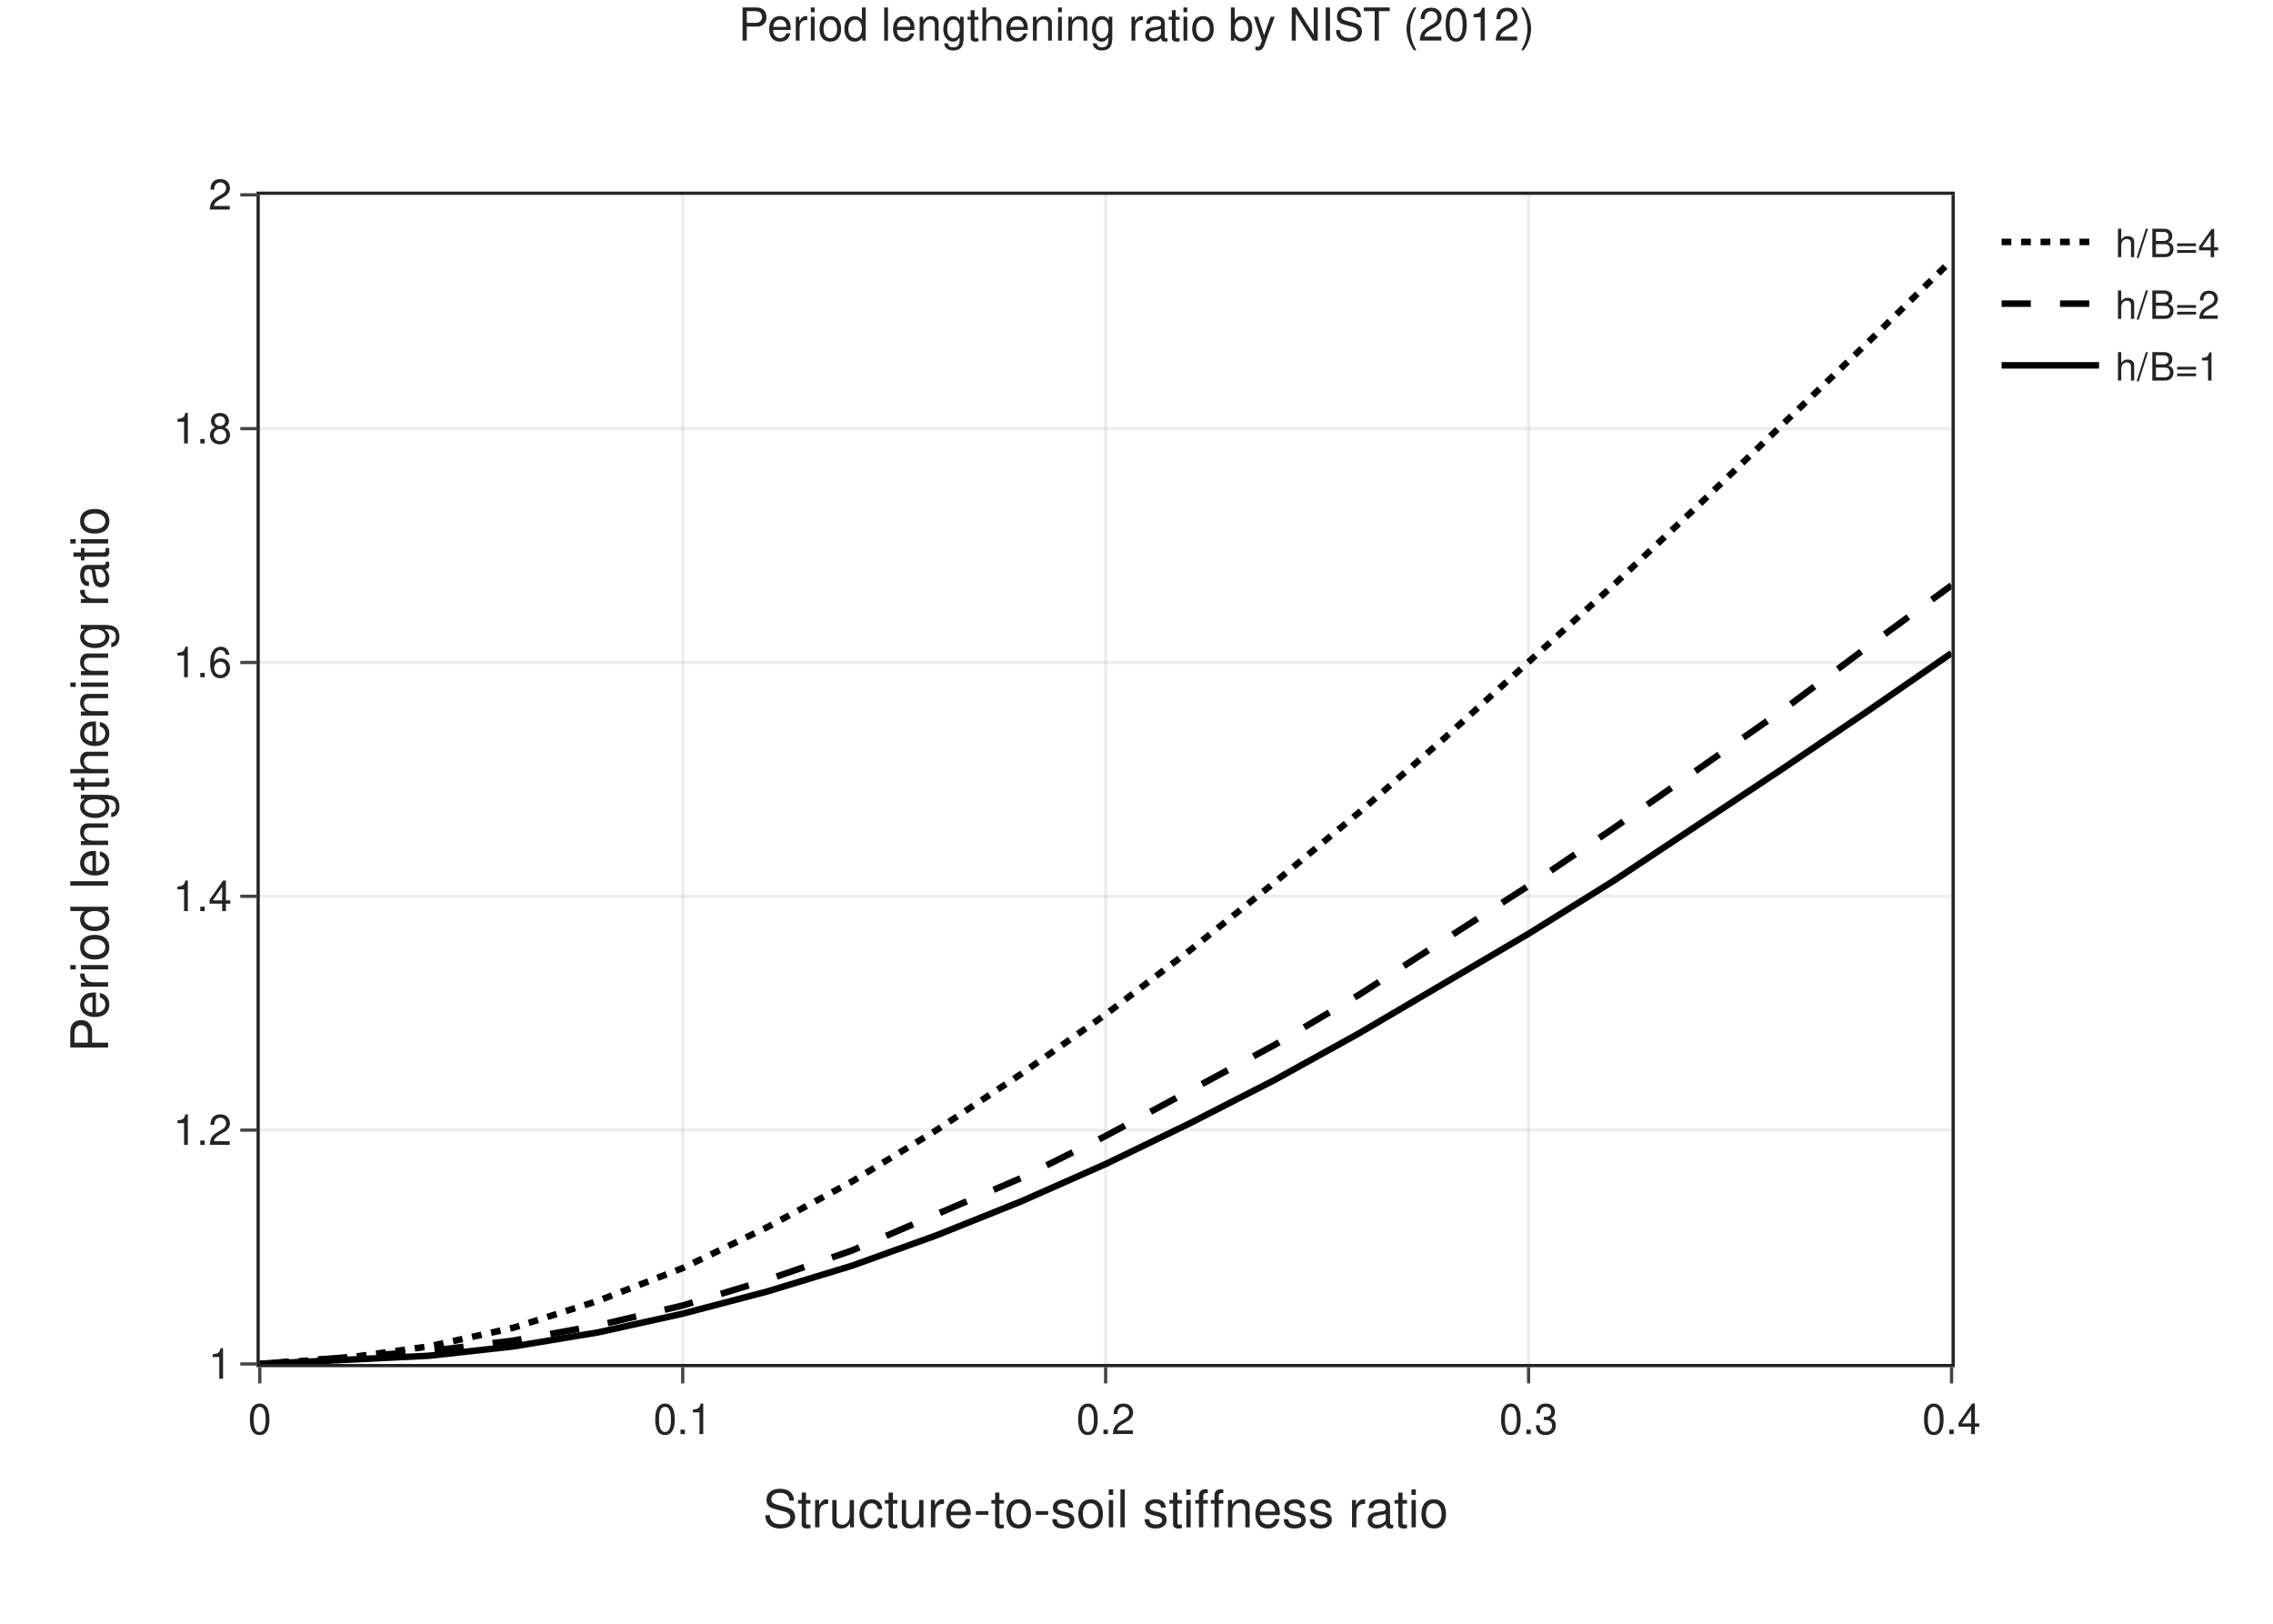
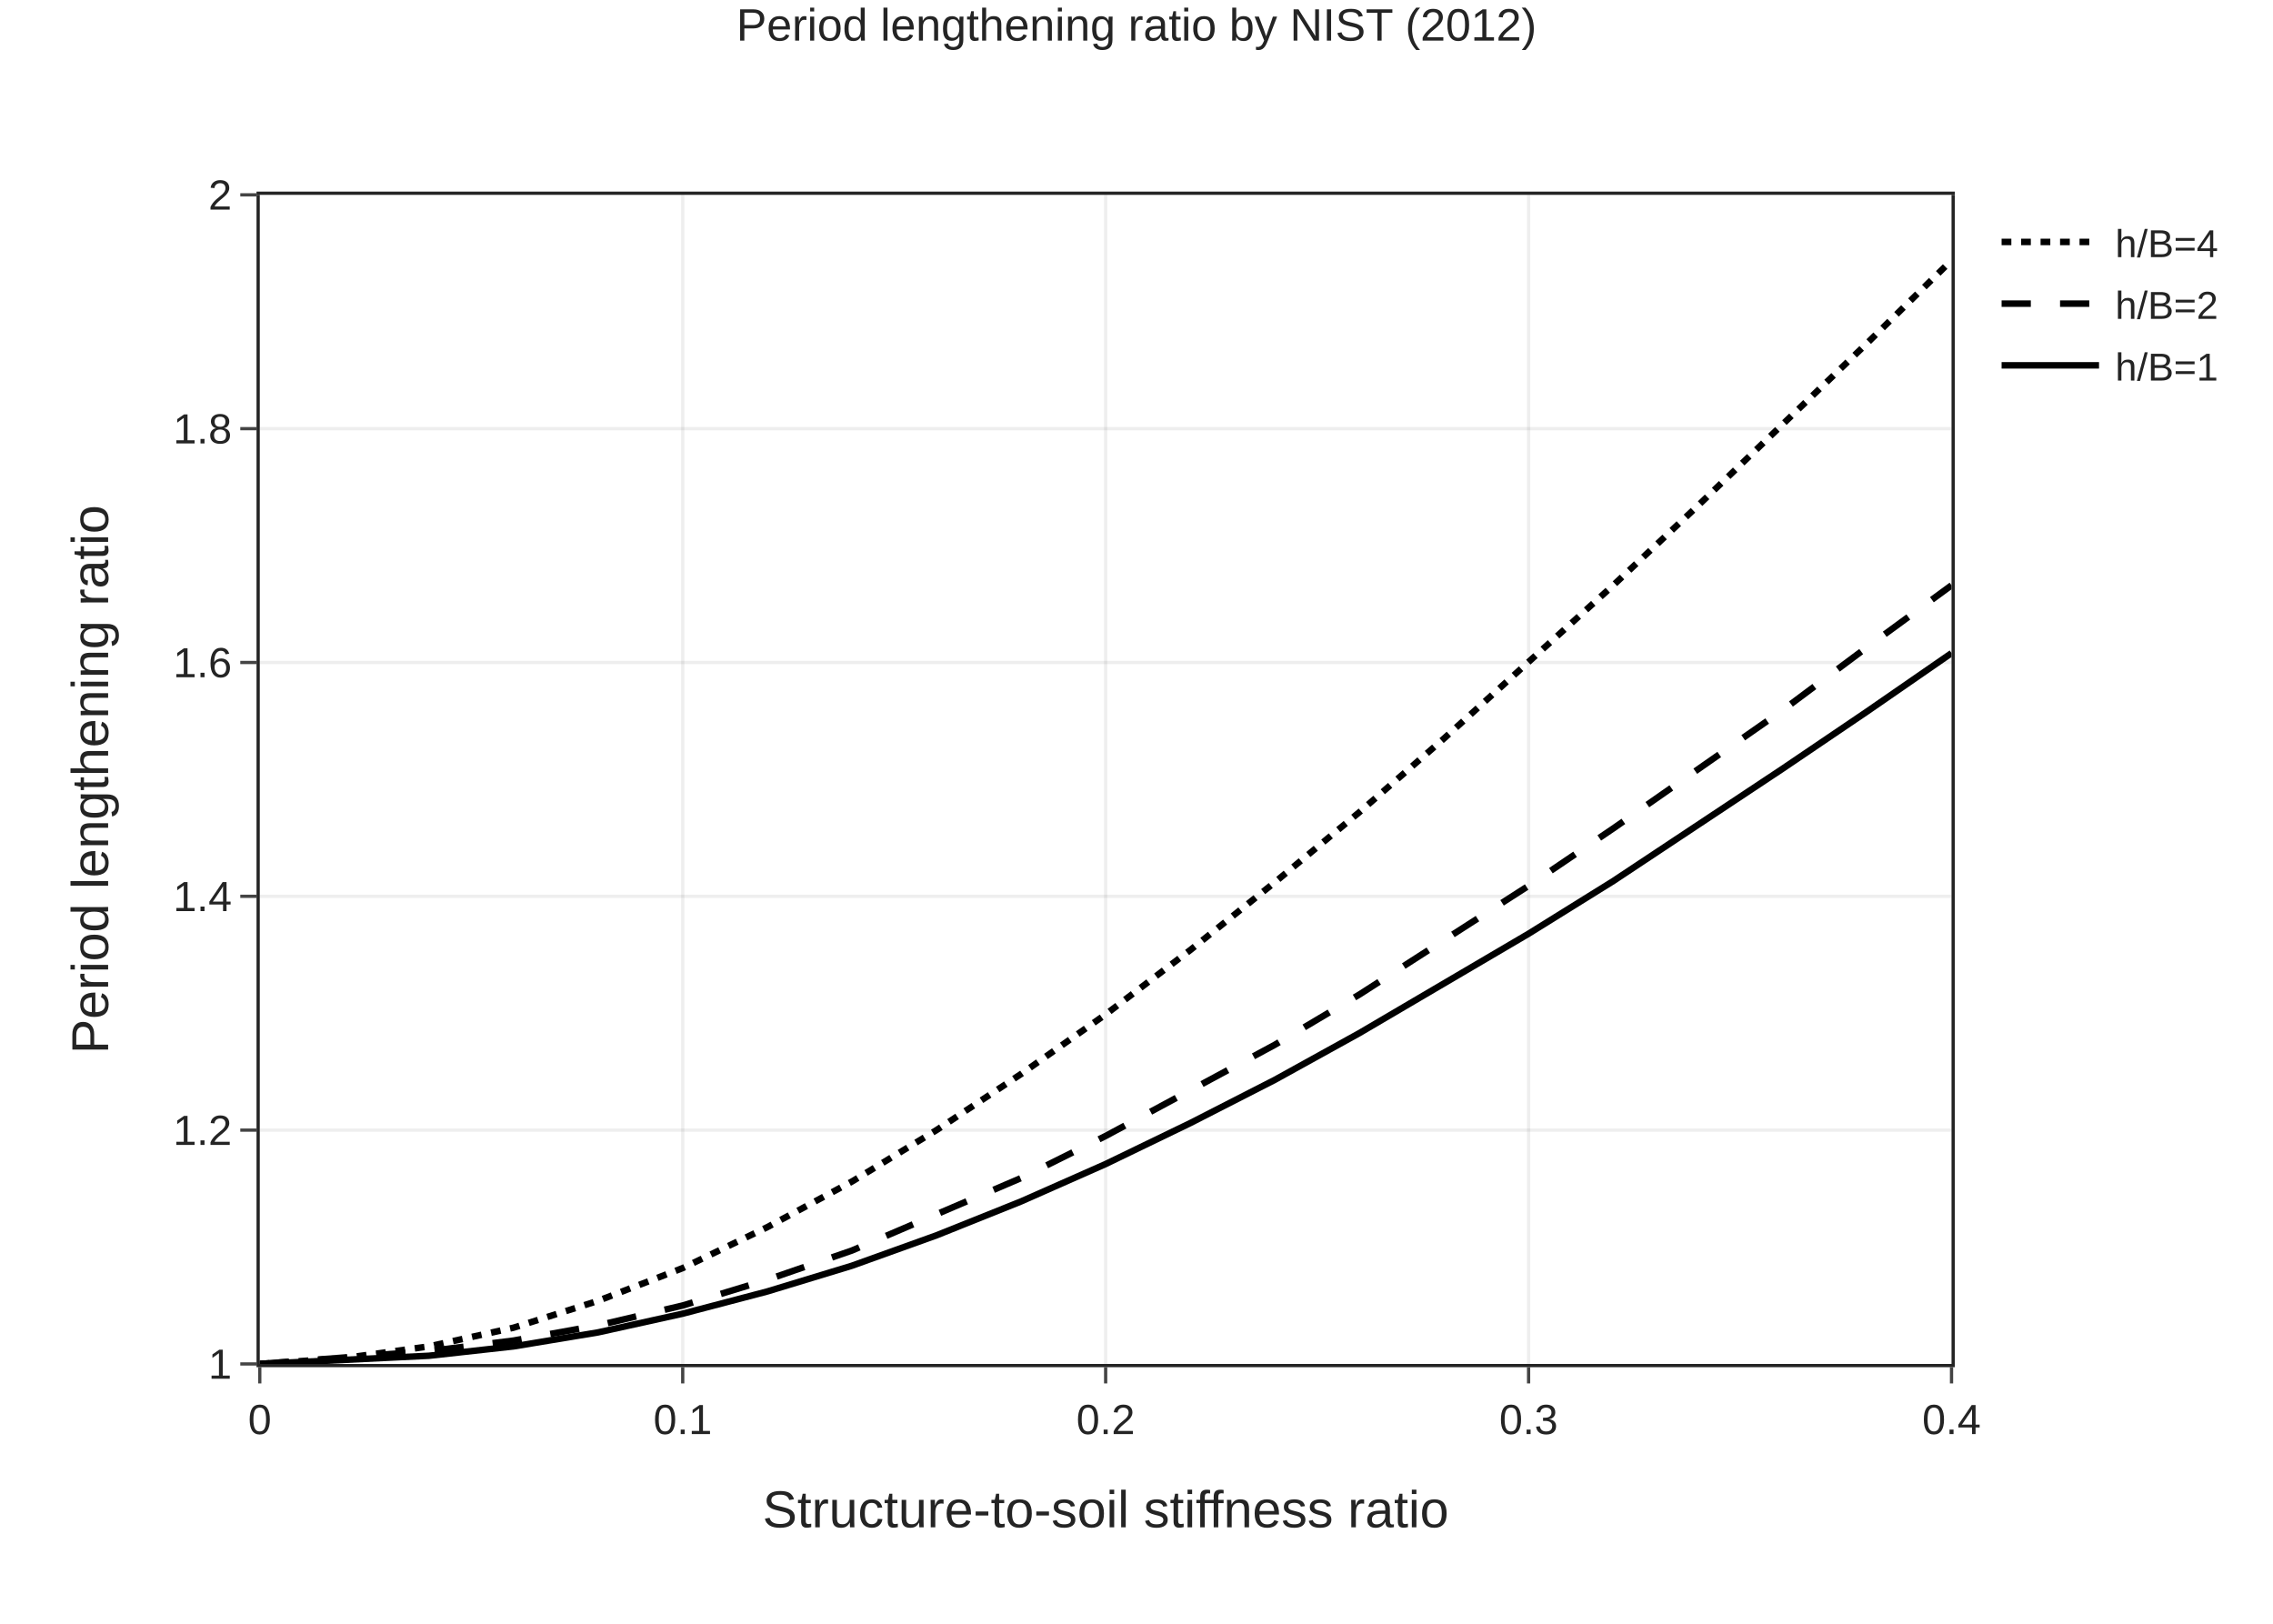
<svg xmlns="http://www.w3.org/2000/svg" class="main-svg" width="700" height="500" style="" viewBox="0 0 700 500">
  <rect x="0" y="0" width="700" height="500" style="fill: rgb(255, 255, 255); fill-opacity: 1;" />
-   <defs id="defs-ad141b">
+   <defs id="defs-1f691e">
    <g class="clips">
-       <clipPath id="clipad141bxyplot" class="plotclip">
+       <clipPath id="clip1f691exyplot" class="plotclip">
        <rect width="521" height="360" />
      </clipPath>
-       <clipPath class="axesclip" id="clipad141bx">
+       <clipPath class="axesclip" id="clip1f691ex">
        <rect x="80" y="0" width="521" height="500" />
      </clipPath>
-       <clipPath class="axesclip" id="clipad141by">
+       <clipPath class="axesclip" id="clip1f691ey">
        <rect x="0" y="60" width="700" height="360" />
      </clipPath>
-       <clipPath class="axesclip" id="clipad141bxy">
+       <clipPath class="axesclip" id="clip1f691exy">
        <rect x="80" y="60" width="521" height="360" />
      </clipPath>
    </g>
    <g class="gradients" />
    <g class="patterns" />
  </defs>
  <g class="bglayer" />
  <g class="layer-below">
    <g class="imagelayer" />
    <g class="shapelayer" />
  </g>
  <g class="cartesianlayer">
    <g class="subplot xy">
      <g class="layer-subplot">
        <g class="shapelayer" />
        <g class="imagelayer" />
      </g>
      <g class="minor-gridlayer">
        <g class="x" />
        <g class="y" />
      </g>
      <g class="gridlayer">
        <g class="x">
          <path class="xgrid crisp" transform="translate(210.25,0)" d="M0,60v360" style="stroke: rgb(0, 0, 0); stroke-opacity: 0.07; stroke-width: 1px;" />
          <path class="xgrid crisp" transform="translate(340.5,0)" d="M0,60v360" style="stroke: rgb(0, 0, 0); stroke-opacity: 0.07; stroke-width: 1px;" />
          <path class="xgrid crisp" transform="translate(470.75,0)" d="M0,60v360" style="stroke: rgb(0, 0, 0); stroke-opacity: 0.07; stroke-width: 1px;" />
        </g>
        <g class="y">
          <path class="ygrid crisp" transform="translate(0,348)" d="M80,0h521" style="stroke: rgb(0, 0, 0); stroke-opacity: 0.07; stroke-width: 1px;" />
          <path class="ygrid crisp" transform="translate(0,276)" d="M80,0h521" style="stroke: rgb(0, 0, 0); stroke-opacity: 0.07; stroke-width: 1px;" />
          <path class="ygrid crisp" transform="translate(0,204)" d="M80,0h521" style="stroke: rgb(0, 0, 0); stroke-opacity: 0.07; stroke-width: 1px;" />
          <path class="ygrid crisp" transform="translate(0,132)" d="M80,0h521" style="stroke: rgb(0, 0, 0); stroke-opacity: 0.07; stroke-width: 1px;" />
        </g>
      </g>
      <g class="zerolinelayer" />
      <g class="layer-between">
        <g class="shapelayer" />
        <g class="imagelayer" />
      </g>
      <path class="xlines-below" />
      <path class="ylines-below" />
      <g class="overlines-below" />
      <g class="xaxislayer-below" />
      <g class="yaxislayer-below" />
      <g class="overaxes-below" />
      <g class="overplot">
-         <g class="xy" transform="translate(80,60)" clip-path="url(#clipad141bxyplot)">
+         <g class="xy" transform="translate(80,60)" clip-path="url(#clip1f691exyplot)">
          <g class="scatterlayer mlayer">
-             <g class="trace scatter trace982451" style="stroke-miterlimit: 2; opacity: 1;">
+             <g class="trace scatter trace687cab" style="stroke-miterlimit: 2; opacity: 1;">
              <g class="fills" />
              <g class="errorbars" />
              <g class="lines">
                <path class="js-line" d="M0,360L26.05,358.2L52.1,354.6L78.15,348.84L104.2,340.56L130.25,330.48L156.3,317.88L182.35,303.84L208.4,288L234.45,270.72L260.5,252.36L286.55,232.56L312.6,211.68L338.65,190.08L364.7,167.4L416.8,120.24L442.85,95.76L494.95,45.72L521,20.16" style="vector-effect: none; fill: none; stroke: rgb(0, 0, 0); stroke-opacity: 1; stroke-dasharray: 3px, 3px; stroke-width: 2px; opacity: 1;" />
              </g>
              <g class="points" />
              <g class="text" />
            </g>
-             <g class="trace scatter trace54bcf1" style="stroke-miterlimit: 2; opacity: 1;">
+             <g class="trace scatter traceb00785" style="stroke-miterlimit: 2; opacity: 1;">
              <g class="fills" />
              <g class="errorbars" />
              <g class="lines">
                <path class="js-line" d="M0,360L52.1,356.04L78.15,352.8L104.2,348.12L130.25,342L156.3,334.08L182.35,325.08L234.45,302.76L260.5,289.8L312.6,261.72L338.65,246.24L390.75,212.76L416.8,195.12L468.9,158.76L494.95,139.32L521,120.24" style="vector-effect: none; fill: none; stroke: rgb(0, 0, 0); stroke-opacity: 1; stroke-dasharray: 9px, 9px; stroke-width: 2px; opacity: 1;" />
              </g>
              <g class="points" />
              <g class="text" />
            </g>
-             <g class="trace scatter traced89b59" style="stroke-miterlimit: 2; opacity: 1;">
+             <g class="trace scatter trace806f9f" style="stroke-miterlimit: 2; opacity: 1;">
              <g class="fills" />
              <g class="errorbars" />
              <g class="lines">
                <path class="js-line" d="M0,360L52.1,357.48L78.15,354.6L104.2,350.28L130.25,344.52L156.3,337.68L182.35,329.76L208.4,320.4L234.45,309.96L260.5,298.44L286.55,285.84L312.6,272.52L338.65,258.12L390.75,227.52L416.8,211.32L468.9,176.76L494.95,159.12L521,141.12" style="vector-effect: none; fill: none; stroke: rgb(0, 0, 0); stroke-opacity: 1; stroke-width: 2px; opacity: 1;" />
              </g>
              <g class="points" />
              <g class="text" />
            </g>
-             <g class="trace scatter trace7ab796" style="stroke-miterlimit: 2; opacity: 1;">
+             <g class="trace scatter traceaa8e27" style="stroke-miterlimit: 2; opacity: 1;">
              <g class="fills" />
              <g class="errorbars" />
              <g class="lines" />
              <g class="points" />
              <g class="text" />
            </g>
          </g>
        </g>
      </g>
      <g class="zerolinelayer-above" />
      <path class="xlines-above crisp" d="M79,420.5H602M79,59.5H602" style="fill: none; stroke-width: 1px; stroke: rgb(36, 36, 36); stroke-opacity: 1;" />
      <path class="ylines-above crisp" d="M79.5,60V420M601.5,60V420" style="fill: none; stroke-width: 1px; stroke: rgb(36, 36, 36); stroke-opacity: 1;" />
      <g class="overlines-above" />
      <g class="xaxislayer-above">
        <path class="xtick ticks crisp" d="M0,421v5" transform="translate(80,0)" style="stroke: rgb(68, 68, 68); stroke-opacity: 1; stroke-width: 1px;" />
        <path class="xtick ticks crisp" d="M0,421v5" transform="translate(210.25,0)" style="stroke: rgb(68, 68, 68); stroke-opacity: 1; stroke-width: 1px;" />
        <path class="xtick ticks crisp" d="M0,421v5" transform="translate(340.5,0)" style="stroke: rgb(68, 68, 68); stroke-opacity: 1; stroke-width: 1px;" />
        <path class="xtick ticks crisp" d="M0,421v5" transform="translate(470.75,0)" style="stroke: rgb(68, 68, 68); stroke-opacity: 1; stroke-width: 1px;" />
        <path class="xtick ticks crisp" d="M0,421v5" transform="translate(601,0)" style="stroke: rgb(68, 68, 68); stroke-opacity: 1; stroke-width: 1px;" />
        <g class="xtick">
-           <text text-anchor="middle" x="0" y="441.6" transform="translate(80,0)" style="font-family: Helvetica; font-size: 13px; fill: rgb(36, 36, 36); fill-opacity: 1; white-space: pre;">0</text>
-         </g>
-         <g class="xtick">
-           <text text-anchor="middle" x="0" y="441.6" style="font-family: Helvetica; font-size: 13px; fill: rgb(36, 36, 36); fill-opacity: 1; white-space: pre;" transform="translate(210.25,0)">0.1</text>
-         </g>
-         <g class="xtick">
-           <text text-anchor="middle" x="0" y="441.6" style="font-family: Helvetica; font-size: 13px; fill: rgb(36, 36, 36); fill-opacity: 1; white-space: pre;" transform="translate(340.5,0)">0.2</text>
-         </g>
-         <g class="xtick">
-           <text text-anchor="middle" x="0" y="441.6" style="font-family: Helvetica; font-size: 13px; fill: rgb(36, 36, 36); fill-opacity: 1; white-space: pre;" transform="translate(470.75,0)">0.3</text>
-         </g>
-         <g class="xtick">
-           <text text-anchor="middle" x="0" y="441.6" style="font-family: Helvetica; font-size: 13px; fill: rgb(36, 36, 36); fill-opacity: 1; white-space: pre;" transform="translate(601,0)">0.4</text>
+           <text text-anchor="middle" x="0" y="441.6" transform="translate(80,0)" style="font-family: Arial; font-size: 13px; fill: rgb(36, 36, 36); fill-opacity: 1; white-space: pre;">0</text>
+         </g>
+         <g class="xtick">
+           <text text-anchor="middle" x="0" y="441.6" style="font-family: Arial; font-size: 13px; fill: rgb(36, 36, 36); fill-opacity: 1; white-space: pre;" transform="translate(210.25,0)">0.1</text>
+         </g>
+         <g class="xtick">
+           <text text-anchor="middle" x="0" y="441.6" style="font-family: Arial; font-size: 13px; fill: rgb(36, 36, 36); fill-opacity: 1; white-space: pre;" transform="translate(340.5,0)">0.2</text>
+         </g>
+         <g class="xtick">
+           <text text-anchor="middle" x="0" y="441.6" style="font-family: Arial; font-size: 13px; fill: rgb(36, 36, 36); fill-opacity: 1; white-space: pre;" transform="translate(470.75,0)">0.3</text>
+         </g>
+         <g class="xtick">
+           <text text-anchor="middle" x="0" y="441.6" style="font-family: Arial; font-size: 13px; fill: rgb(36, 36, 36); fill-opacity: 1; white-space: pre;" transform="translate(601,0)">0.4</text>
        </g>
      </g>
      <g class="yaxislayer-above">
        <path class="ytick ticks crisp" d="M79,0h-5" transform="translate(0,420)" style="stroke: rgb(68, 68, 68); stroke-opacity: 1; stroke-width: 1px;" />
        <path class="ytick ticks crisp" d="M79,0h-5" transform="translate(0,348)" style="stroke: rgb(68, 68, 68); stroke-opacity: 1; stroke-width: 1px;" />
        <path class="ytick ticks crisp" d="M79,0h-5" transform="translate(0,276)" style="stroke: rgb(68, 68, 68); stroke-opacity: 1; stroke-width: 1px;" />
        <path class="ytick ticks crisp" d="M79,0h-5" transform="translate(0,204)" style="stroke: rgb(68, 68, 68); stroke-opacity: 1; stroke-width: 1px;" />
        <path class="ytick ticks crisp" d="M79,0h-5" transform="translate(0,132)" style="stroke: rgb(68, 68, 68); stroke-opacity: 1; stroke-width: 1px;" />
        <path class="ytick ticks crisp" d="M79,0h-5" transform="translate(0,60)" style="stroke: rgb(68, 68, 68); stroke-opacity: 1; stroke-width: 1px;" />
        <g class="ytick">
-           <text text-anchor="end" x="71.4" y="4.55" transform="translate(0,420)" style="font-family: Helvetica; font-size: 13px; fill: rgb(36, 36, 36); fill-opacity: 1; white-space: pre;">1</text>
-         </g>
-         <g class="ytick">
-           <text text-anchor="end" x="71.4" y="4.55" style="font-family: Helvetica; font-size: 13px; fill: rgb(36, 36, 36); fill-opacity: 1; white-space: pre;" transform="translate(0,348)">1.2</text>
-         </g>
-         <g class="ytick">
-           <text text-anchor="end" x="71.4" y="4.55" style="font-family: Helvetica; font-size: 13px; fill: rgb(36, 36, 36); fill-opacity: 1; white-space: pre;" transform="translate(0,276)">1.4</text>
-         </g>
-         <g class="ytick">
-           <text text-anchor="end" x="71.4" y="4.55" style="font-family: Helvetica; font-size: 13px; fill: rgb(36, 36, 36); fill-opacity: 1; white-space: pre;" transform="translate(0,204)">1.6</text>
-         </g>
-         <g class="ytick">
-           <text text-anchor="end" x="71.4" y="4.55" style="font-family: Helvetica; font-size: 13px; fill: rgb(36, 36, 36); fill-opacity: 1; white-space: pre;" transform="translate(0,132)">1.8</text>
-         </g>
-         <g class="ytick">
-           <text text-anchor="end" x="71.4" y="4.55" style="font-family: Helvetica; font-size: 13px; fill: rgb(36, 36, 36); fill-opacity: 1; white-space: pre;" transform="translate(0,60)">2</text>
+           <text text-anchor="end" x="71.4" y="4.55" transform="translate(0,420)" style="font-family: Arial; font-size: 13px; fill: rgb(36, 36, 36); fill-opacity: 1; white-space: pre;">1</text>
+         </g>
+         <g class="ytick">
+           <text text-anchor="end" x="71.4" y="4.55" style="font-family: Arial; font-size: 13px; fill: rgb(36, 36, 36); fill-opacity: 1; white-space: pre;" transform="translate(0,348)">1.2</text>
+         </g>
+         <g class="ytick">
+           <text text-anchor="end" x="71.4" y="4.55" style="font-family: Arial; font-size: 13px; fill: rgb(36, 36, 36); fill-opacity: 1; white-space: pre;" transform="translate(0,276)">1.4</text>
+         </g>
+         <g class="ytick">
+           <text text-anchor="end" x="71.4" y="4.55" style="font-family: Arial; font-size: 13px; fill: rgb(36, 36, 36); fill-opacity: 1; white-space: pre;" transform="translate(0,204)">1.6</text>
+         </g>
+         <g class="ytick">
+           <text text-anchor="end" x="71.4" y="4.55" style="font-family: Arial; font-size: 13px; fill: rgb(36, 36, 36); fill-opacity: 1; white-space: pre;" transform="translate(0,132)">1.8</text>
+         </g>
+         <g class="ytick">
+           <text text-anchor="end" x="71.4" y="4.55" style="font-family: Arial; font-size: 13px; fill: rgb(36, 36, 36); fill-opacity: 1; white-space: pre;" transform="translate(0,60)">2</text>
        </g>
      </g>
      <g class="overaxes-above" />
    </g>
  </g>
  <g class="polarlayer" />
  <g class="smithlayer" />
  <g class="ternarylayer" />
  <g class="geolayer" />
  <g class="funnelarealayer" />
  <g class="pielayer" />
  <g class="iciclelayer" />
  <g class="treemaplayer" />
  <g class="sunburstlayer" />
  <g class="glimages" />
-   <defs id="topdefs-ad141b">
+   <defs id="topdefs-1f691e">
    <g class="clips" />
-     <clipPath id="legendad141b">
+     <clipPath id="legend1f691e">
      <rect width="77" height="67" x="0" y="0" />
    </clipPath>
  </defs>
  <g class="layer-above">
    <g class="imagelayer" />
    <g class="shapelayer" />
  </g>
  <g class="infolayer">
    <g class="legend" pointer-events="all" transform="translate(611.42,60)">
      <rect class="bg" shape-rendering="crispEdges" style="stroke: rgb(68, 68, 68); stroke-opacity: 1; fill: rgb(255, 255, 255); fill-opacity: 1; stroke-width: 0px;" width="77" height="67" x="0" y="0" />
-       <g class="scrollbox" transform="" clip-path="url(#legendad141b)">
+       <g class="scrollbox" transform="" clip-path="url(#legend1f691e)">
        <g class="groups" transform="">
          <g class="traces" transform="translate(0,14.5)" style="opacity: 1;">
-             <text class="legendtext" text-anchor="start" x="40" y="4.68" style="font-family: Helvetica; font-size: 12px; fill: rgb(36, 36, 36); fill-opacity: 1; white-space: pre;">h/B=4</text>
+             <text class="legendtext" text-anchor="start" x="40" y="4.68" style="font-family: Arial; font-size: 12px; fill: rgb(36, 36, 36); fill-opacity: 1; white-space: pre;">h/B=4</text>
            <g class="layers" style="opacity: 1;">
              <g class="legendfill" />
              <g class="legendlines">
                <path class="js-line" d="M5,0h30" style="fill: none; stroke: rgb(0, 0, 0); stroke-opacity: 1; stroke-dasharray: 3px, 3px; stroke-width: 2px;" />
              </g>
              <g class="legendsymbols">
                <g class="legendpoints" />
              </g>
            </g>
            <rect class="legendtoggle" x="0" y="-9.5" width="72" height="19" style="fill: rgb(0, 0, 0); fill-opacity: 0;" />
          </g>
        </g>
        <g class="groups" transform="">
          <g class="traces" transform="translate(0,33.5)" style="opacity: 1;">
-             <text class="legendtext" text-anchor="start" x="40" y="4.68" style="font-family: Helvetica; font-size: 12px; fill: rgb(36, 36, 36); fill-opacity: 1; white-space: pre;">h/B=2</text>
+             <text class="legendtext" text-anchor="start" x="40" y="4.68" style="font-family: Arial; font-size: 12px; fill: rgb(36, 36, 36); fill-opacity: 1; white-space: pre;">h/B=2</text>
            <g class="layers" style="opacity: 1;">
              <g class="legendfill" />
              <g class="legendlines">
                <path class="js-line" d="M5,0h30" style="fill: none; stroke: rgb(0, 0, 0); stroke-opacity: 1; stroke-dasharray: 9px, 9px; stroke-width: 2px;" />
              </g>
              <g class="legendsymbols">
                <g class="legendpoints" />
              </g>
            </g>
            <rect class="legendtoggle" x="0" y="-9.5" width="72" height="19" style="fill: rgb(0, 0, 0); fill-opacity: 0;" />
          </g>
        </g>
        <g class="groups" transform="">
          <g class="traces" transform="translate(0,52.5)" style="opacity: 1;">
-             <text class="legendtext" text-anchor="start" x="40" y="4.68" style="font-family: Helvetica; font-size: 12px; fill: rgb(36, 36, 36); fill-opacity: 1; white-space: pre;">h/B=1</text>
+             <text class="legendtext" text-anchor="start" x="40" y="4.68" style="font-family: Arial; font-size: 12px; fill: rgb(36, 36, 36); fill-opacity: 1; white-space: pre;">h/B=1</text>
            <g class="layers" style="opacity: 1;">
              <g class="legendfill" />
              <g class="legendlines">
                <path class="js-line" d="M5,0h30" style="fill: none; stroke: rgb(0, 0, 0); stroke-opacity: 1; stroke-width: 2px;" />
              </g>
              <g class="legendsymbols">
                <g class="legendpoints" />
              </g>
            </g>
            <rect class="legendtoggle" x="0" y="-9.5" width="72" height="19" style="fill: rgb(0, 0, 0); fill-opacity: 0;" />
          </g>
        </g>
      </g>
      <rect class="scrollbar" rx="20" ry="3" width="0" height="0" style="fill: rgb(128, 139, 164); fill-opacity: 1;" x="0" y="0" />
    </g>
    <g class="g-gtitle">
-       <text class="gtitle" x="350" y="12.5" text-anchor="middle" dy="0em" style="opacity: 1; font-family: Helvetica; font-size: 14px; fill: rgb(36, 36, 36); fill-opacity: 1; white-space: pre;">Period lengthening ratio by NIST (2012)</text>
+       <text class="gtitle" x="350" y="12.5" text-anchor="middle" dy="0em" style="opacity: 1; font-family: Arial; font-size: 14px; fill: rgb(36, 36, 36); fill-opacity: 1; white-space: pre;">Period lengthening ratio by NIST (2012)</text>
    </g>
    <g class="g-xtitle">
-       <text class="xtitle" x="340.5" y="470.3" text-anchor="middle" style="opacity: 1; font-family: Helvetica; font-size: 16px; fill: rgb(36, 36, 36); fill-opacity: 1; white-space: pre;">Structure-to-soil stiffness ratio</text>
+       <text class="xtitle" x="340.5" y="470.3" text-anchor="middle" style="opacity: 1; font-family: Arial; font-size: 16px; fill: rgb(36, 36, 36); fill-opacity: 1; white-space: pre;">Structure-to-soil stiffness ratio</text>
    </g>
    <g class="g-ytitle">
-       <text class="ytitle" transform="rotate(-90,33.30039,240)" x="33.3" y="240" text-anchor="middle" style="opacity: 1; font-family: Helvetica; font-size: 16px; fill: rgb(36, 36, 36); fill-opacity: 1; white-space: pre;">Period lengthening ratio</text>
+       <text class="ytitle" transform="rotate(-90,33.30039,240)" x="33.3" y="240" text-anchor="middle" style="opacity: 1; font-family: Arial; font-size: 16px; fill: rgb(36, 36, 36); fill-opacity: 1; white-space: pre;">Period lengthening ratio</text>
    </g>
  </g>
</svg>
